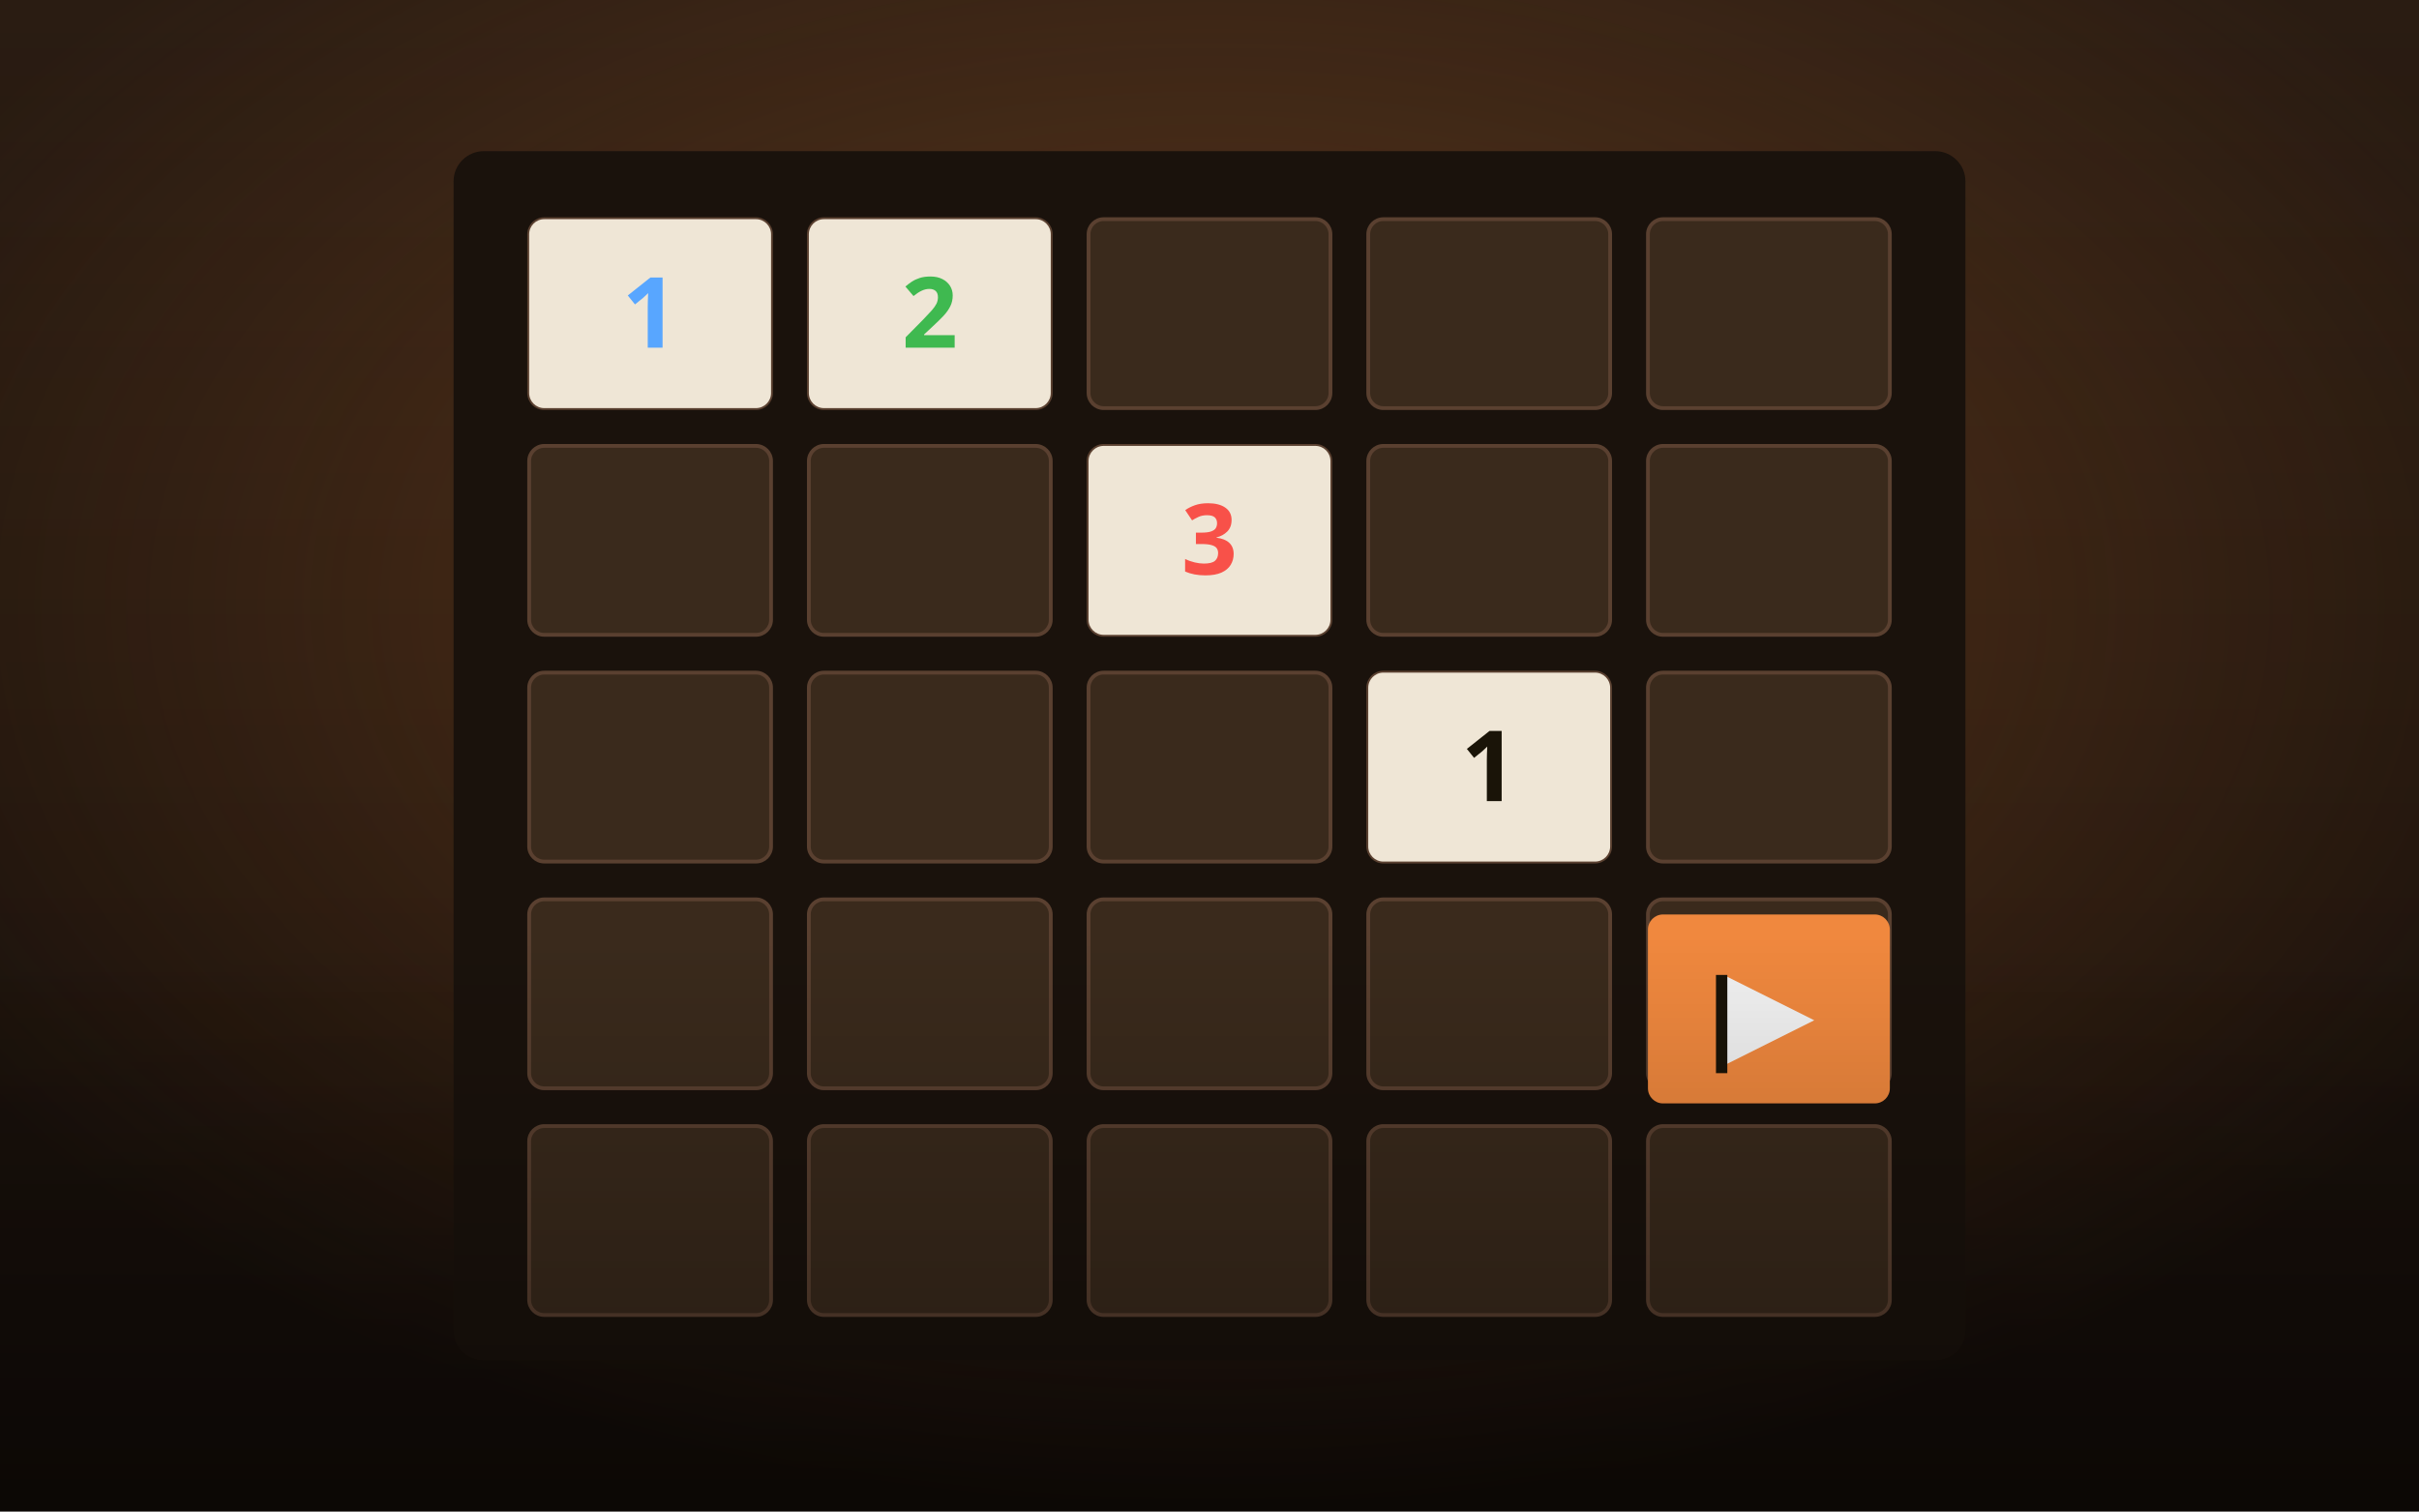
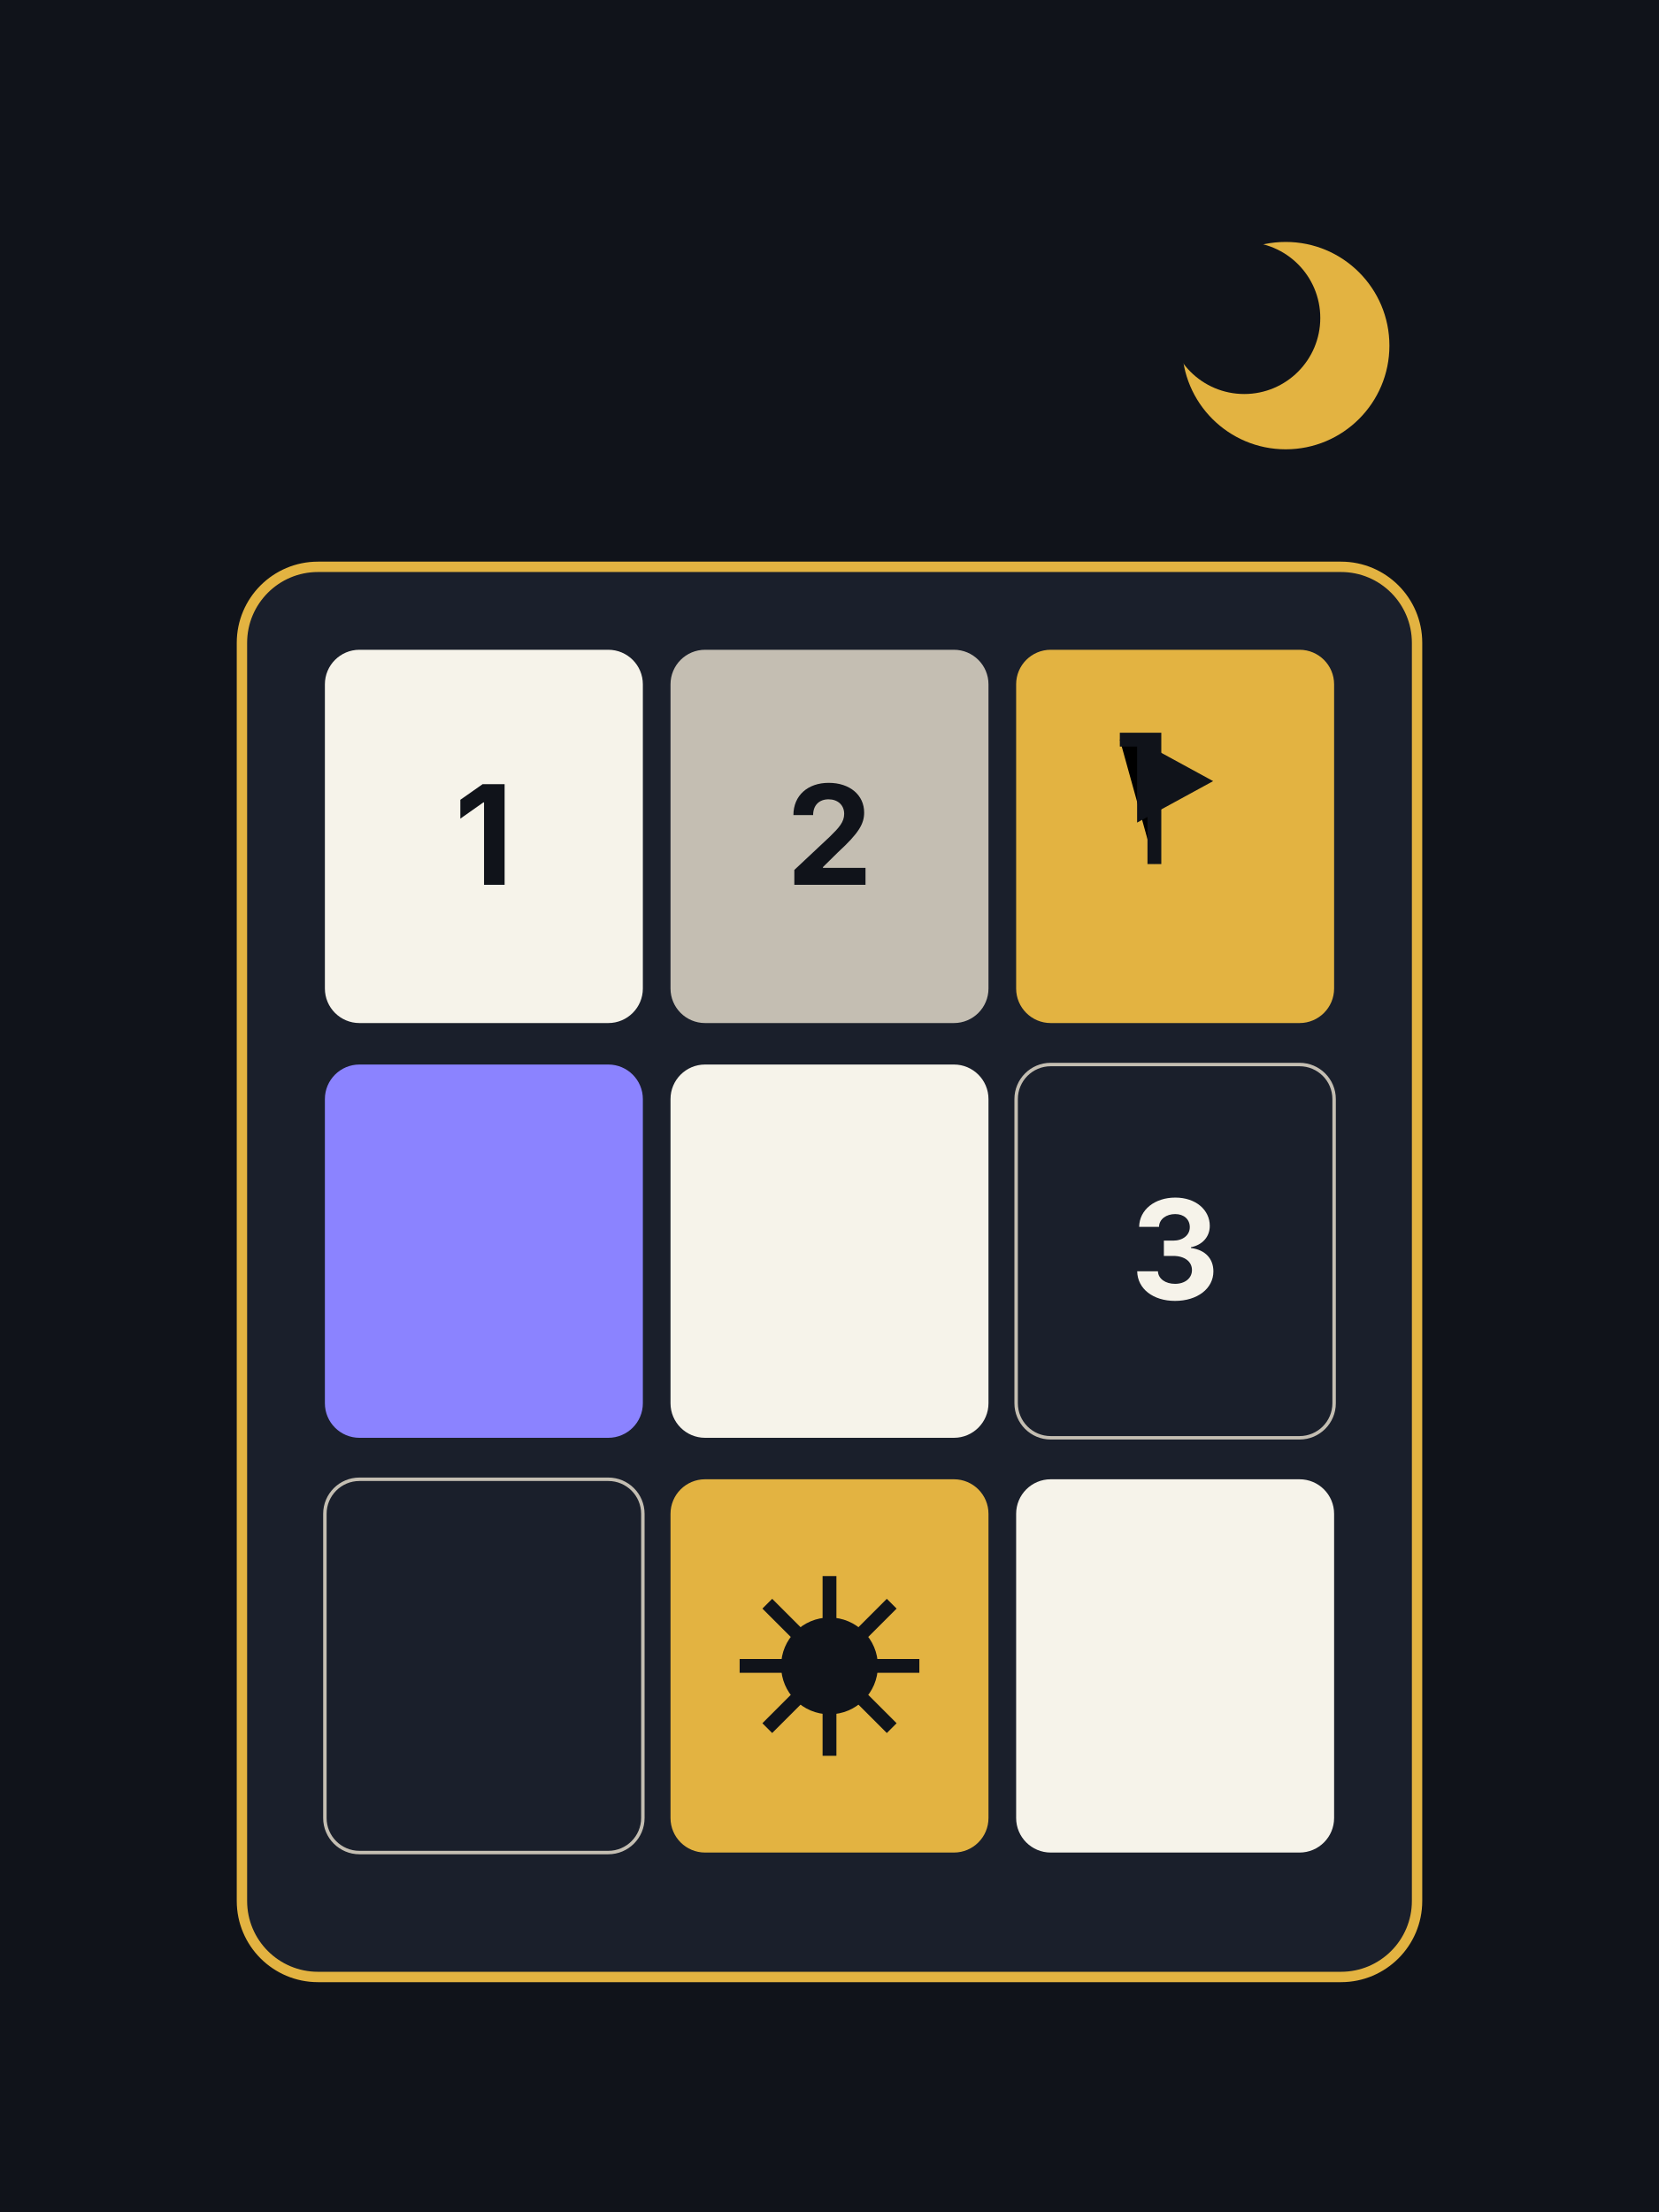
- <svg xmlns="http://www.w3.org/2000/svg" viewBox="0 0 640 400" role="img" aria-labelledby="title">
-   <defs>
-     <linearGradient id="sky" x1="0" y1="0" x2="0" y2="1">
-       <stop offset="0" stop-color="#2a1c12" />
-       <stop offset="1" stop-color="#120c08" />
-     </linearGradient>
-     <radialGradient id="glow" cx="50%" cy="40%" r="60%">
-       <stop offset="0" stop-color="#f0883e" stop-opacity="0.28" />
-       <stop offset="1" stop-color="#f0883e" stop-opacity="0" />
-     </radialGradient>
-     <linearGradient id="shade" x1="0" y1="0" x2="0" y2="1">
-       <stop offset="0.62" stop-color="#000" stop-opacity="0" />
-       <stop offset="1" stop-color="#000" stop-opacity="0.35" />
-     </linearGradient>
-   </defs>
-   <rect width="640" height="400" fill="url(#sky)" />
-   <rect width="640" height="400" fill="url(#glow)" />
-   <rect x="120" y="40" width="400" height="320" rx="8" fill="#1a120c" />
-   <rect x="140" y="58" width="64" height="50" rx="4" fill="#3a2a1c" stroke="#5a4030" />
-   <rect x="214" y="58" width="64" height="50" rx="4" fill="#3a2a1c" stroke="#5a4030" />
-   <rect x="288" y="58" width="64" height="50" rx="4" fill="#3a2a1c" stroke="#5a4030" />
-   <rect x="362" y="58" width="64" height="50" rx="4" fill="#3a2a1c" stroke="#5a4030" />
-   <rect x="436" y="58" width="64" height="50" rx="4" fill="#3a2a1c" stroke="#5a4030" />
-   <rect x="140" y="118" width="64" height="50" rx="4" fill="#3a2a1c" stroke="#5a4030" />
-   <rect x="214" y="118" width="64" height="50" rx="4" fill="#3a2a1c" stroke="#5a4030" />
-   <rect x="288" y="118" width="64" height="50" rx="4" fill="#3a2a1c" stroke="#5a4030" />
-   <rect x="362" y="118" width="64" height="50" rx="4" fill="#3a2a1c" stroke="#5a4030" />
-   <rect x="436" y="118" width="64" height="50" rx="4" fill="#3a2a1c" stroke="#5a4030" />
-   <rect x="140" y="178" width="64" height="50" rx="4" fill="#3a2a1c" stroke="#5a4030" />
-   <rect x="214" y="178" width="64" height="50" rx="4" fill="#3a2a1c" stroke="#5a4030" />
-   <rect x="288" y="178" width="64" height="50" rx="4" fill="#3a2a1c" stroke="#5a4030" />
-   <rect x="362" y="178" width="64" height="50" rx="4" fill="#3a2a1c" stroke="#5a4030" />
-   <rect x="436" y="178" width="64" height="50" rx="4" fill="#3a2a1c" stroke="#5a4030" />
-   <rect x="140" y="238" width="64" height="50" rx="4" fill="#3a2a1c" stroke="#5a4030" />
-   <rect x="214" y="238" width="64" height="50" rx="4" fill="#3a2a1c" stroke="#5a4030" />
-   <rect x="288" y="238" width="64" height="50" rx="4" fill="#3a2a1c" stroke="#5a4030" />
-   <rect x="362" y="238" width="64" height="50" rx="4" fill="#3a2a1c" stroke="#5a4030" />
-   <rect x="436" y="238" width="64" height="50" rx="4" fill="#3a2a1c" stroke="#5a4030" />
-   <rect x="140" y="298" width="64" height="50" rx="4" fill="#3a2a1c" stroke="#5a4030" />
-   <rect x="214" y="298" width="64" height="50" rx="4" fill="#3a2a1c" stroke="#5a4030" />
-   <rect x="288" y="298" width="64" height="50" rx="4" fill="#3a2a1c" stroke="#5a4030" />
-   <rect x="362" y="298" width="64" height="50" rx="4" fill="#3a2a1c" stroke="#5a4030" />
-   <rect x="436" y="298" width="64" height="50" rx="4" fill="#3a2a1c" stroke="#5a4030" />
-   <g font-family="ui-sans-serif, system-ui, sans-serif" font-weight="700" font-size="26" text-anchor="middle">
-     <rect x="140" y="58" width="64" height="50" rx="4" fill="#efe6d6" />
-     <text x="172" y="92" fill="#58a6ff">1</text>
-     <rect x="214" y="58" width="64" height="50" rx="4" fill="#efe6d6" />
-     <text x="246" y="92" fill="#3fb950">2</text>
-     <rect x="288" y="118" width="64" height="50" rx="4" fill="#efe6d6" />
-     <text x="320" y="152" fill="#f85149">3</text>
-     <rect x="362" y="178" width="64" height="50" rx="4" fill="#efe6d6" />
-     <text x="394" y="212" fill="#1a1408">1</text>
+ <svg xmlns="http://www.w3.org/2000/svg" viewBox="0 0 480 640" role="img">
+   <rect width="480" height="640" fill="#10131a" />
+   <circle cx="372" cy="100" r="30" fill="#e3b341" />
+   <circle cx="360" cy="92" r="22" fill="#10131a" />
+   <rect x="70" y="164" width="340" height="408" rx="22" fill="#1a1f2b" stroke="#e3b341" stroke-width="3" />
+   <g>
+     <rect x="94" y="188" width="92" height="108" rx="10" fill="#f6f3ea" />
+     <rect x="194" y="188" width="92" height="108" rx="10" fill="#c4beb2" />
+     <rect x="294" y="188" width="92" height="108" rx="10" fill="#e3b341" />
+     <rect x="94" y="308" width="92" height="108" rx="10" fill="#8b83ff" />
+     <rect x="194" y="308" width="92" height="108" rx="10" fill="#f6f3ea" />
+     <rect x="294" y="308" width="92" height="108" rx="10" fill="#1a1f2b" stroke="#c4beb2" />
+     <rect x="94" y="428" width="92" height="108" rx="10" fill="#1a1f2b" stroke="#c4beb2" />
+     <rect x="194" y="428" width="92" height="108" rx="10" fill="#e3b341" />
+     <rect x="294" y="428" width="92" height="108" rx="10" fill="#f6f3ea" />
  </g>
-   <g>
-     <rect x="436" y="242" width="64" height="50" rx="4" fill="#f0883e" />
-     <polygon points="456,258 480,270 456,282" fill="#f2f2f2" />
-     <rect x="454" y="258" width="3" height="26" fill="#1a1408" />
+   <g font-family="Outfit, Inter, sans-serif" font-weight="700" text-anchor="middle" font-size="40">
+     <text x="140" y="256" fill="#10131a">1</text>
+     <text x="240" y="256" fill="#10131a">2</text>
+     <text x="340" y="376" fill="#f6f3ea">3</text>
  </g>
-   <rect width="640" height="400" fill="url(#shade)" />
+   <path d="M324 214h10v36" stroke="#10131a" stroke-width="4" />
+   <path d="M329 214l22 12-22 12z" fill="#10131a" />
+   <circle cx="240" cy="482" r="14" fill="#10131a" />
+   <path d="M240 456v52M214 482h52M222 464l36 36M258 464l-36 36" stroke="#10131a" stroke-width="4" />
</svg>
